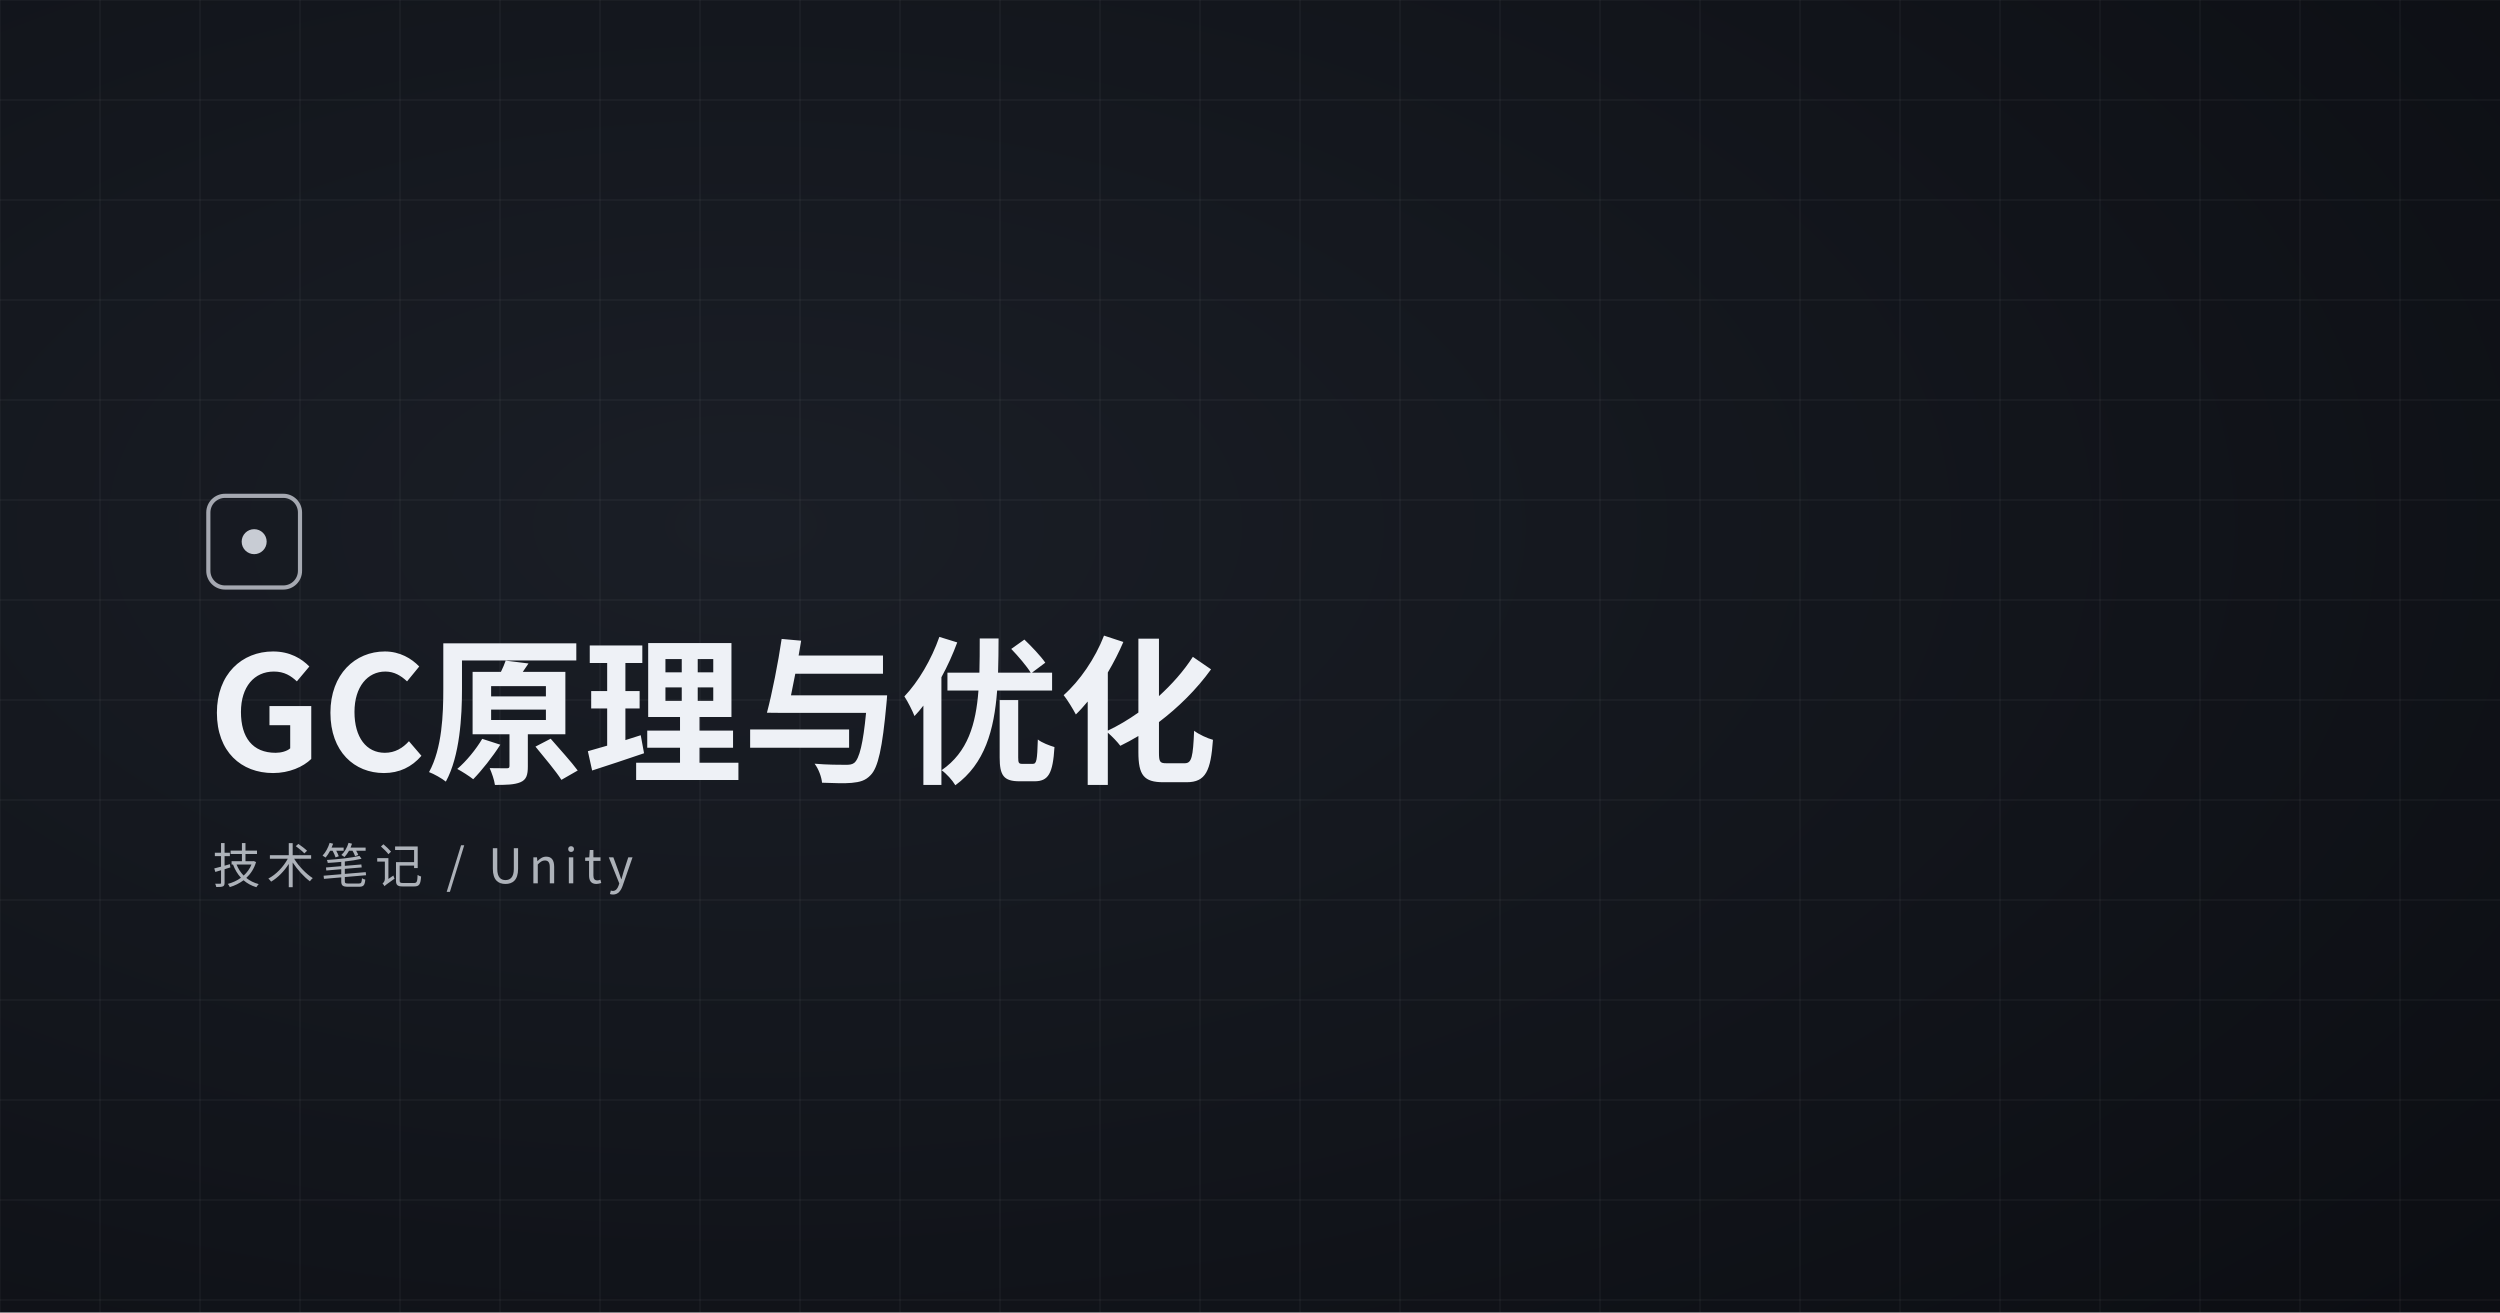
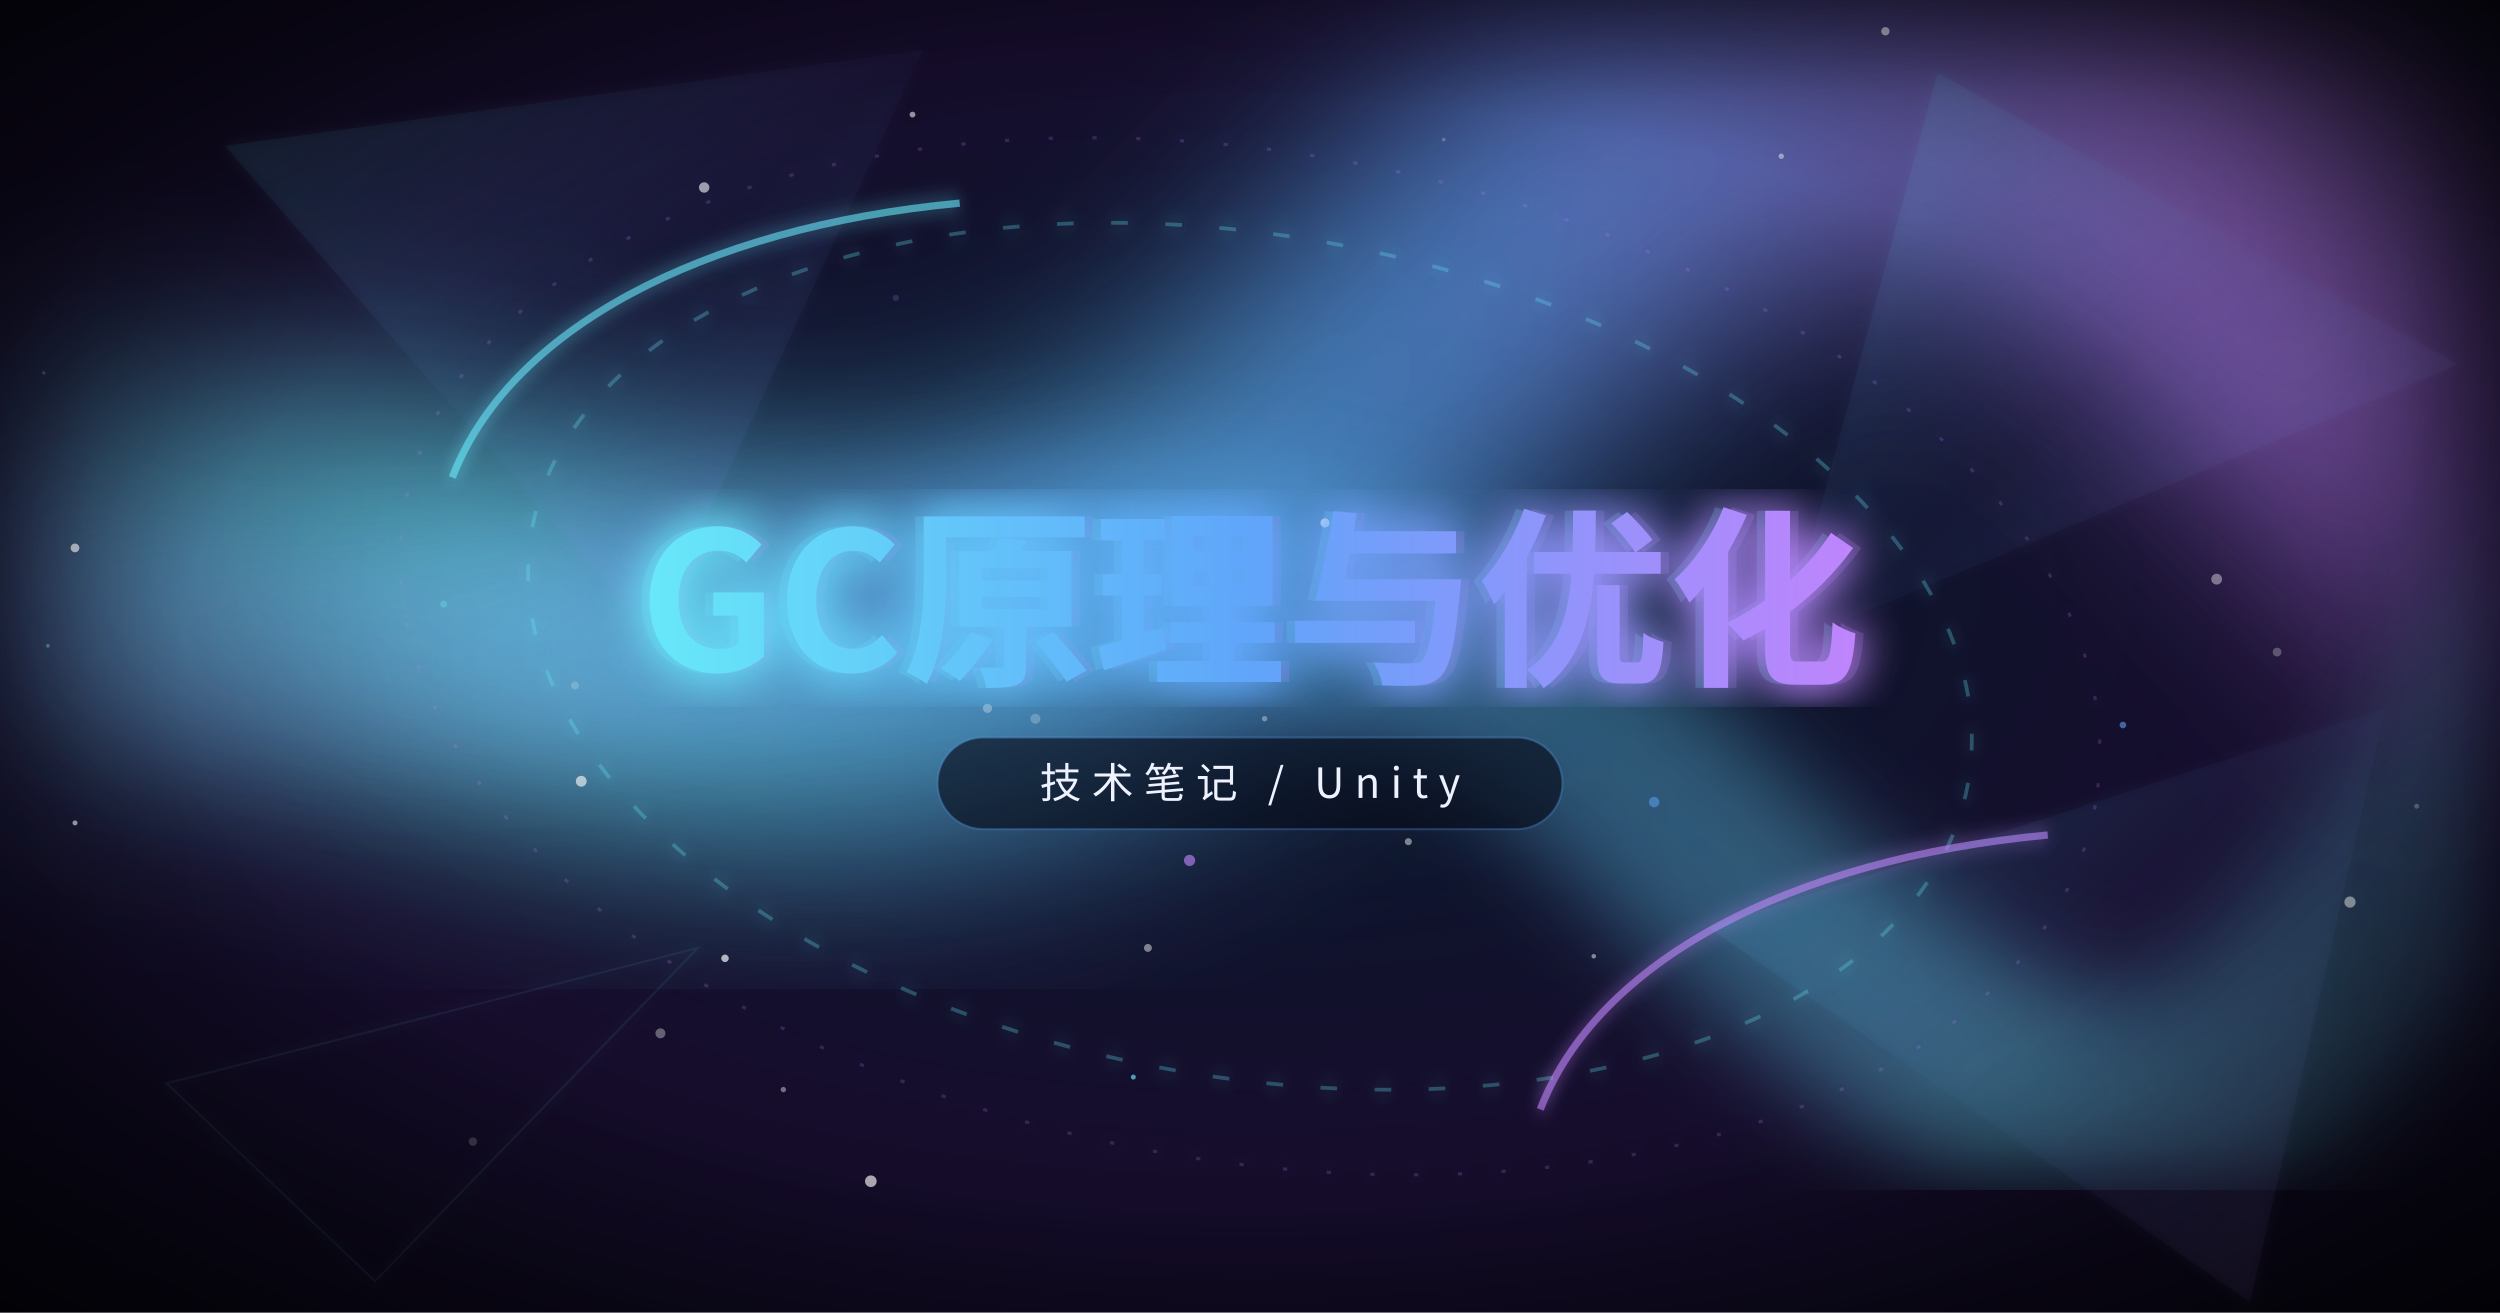
<svg xmlns="http://www.w3.org/2000/svg" width="1200" height="630" viewBox="0 0 1200 630">
  <defs>
-     <radialGradient id="bg" cx="0.3" cy="0.4" r="0.9">
-       <stop offset="0" stop-color="#1a1e26" />
-       <stop offset="1" stop-color="#0c0e13" />
+     <radialGradient id="bg" cx="50%" cy="45%" r="82%">
+       <stop stop-color="#071b2b" />
+       <stop offset=".52" stop-color="#160d2c" />
+       <stop offset="1" stop-color="#02030a" />
+     </radialGradient>
+     <linearGradient id="auroraA" x1="0" y1="0" x2="1" y2="0">
+       <stop stop-color="#67e8f9" stop-opacity="0" />
+       <stop offset=".25" stop-color="#67e8f9" stop-opacity=".82" />
+       <stop offset=".56" stop-color="#60a5fa" stop-opacity=".70" />
+       <stop offset=".82" stop-color="#c084fc" stop-opacity=".72" />
+       <stop offset="1" stop-color="#c084fc" stop-opacity="0" />
+     </linearGradient>
+     <linearGradient id="auroraB" x1="0" y1="0" x2="1" y2="0">
+       <stop stop-color="#c084fc" stop-opacity="0" />
+       <stop offset=".42" stop-color="#60a5fa" stop-opacity=".56" />
+       <stop offset=".75" stop-color="#67e8f9" stop-opacity=".58" />
+       <stop offset="1" stop-color="#67e8f9" stop-opacity="0" />
+     </linearGradient>
+     <linearGradient id="titleGradient" x1="0" y1="0" x2="1" y2="0">
+       <stop stop-color="#67e8f9" />
+       <stop offset=".5" stop-color="#60a5fa" />
+       <stop offset="1" stop-color="#c084fc" />
+     </linearGradient>
+     <linearGradient id="prismGradient" x1="0" y1="0" x2="1" y2="1">
+       <stop stop-color="#67e8f9" stop-opacity=".48" />
+       <stop offset=".5" stop-color="#60a5fa" stop-opacity=".10" />
+       <stop offset="1" stop-color="#c084fc" stop-opacity=".44" />
+     </linearGradient>
+     <linearGradient id="glassGradient" x1="0" y1="0" x2="1" y2="1">
+       <stop stop-color="#fff" stop-opacity=".13" />
+       <stop offset=".48" stop-color="#fff" stop-opacity=".035" />
+       <stop offset="1" stop-color="#60a5fa" stop-opacity=".12" />
+     </linearGradient>
+     <filter id="blur48">
+       <feGaussianBlur stdDeviation="48" />
+     </filter>
+     <filter id="blur22">
+       <feGaussianBlur stdDeviation="22" />
+     </filter>
+     <filter id="lineGlow">
+       <feGaussianBlur stdDeviation="4" result="b" />
+       <feMerge>
+         <feMergeNode in="b" />
+         <feMergeNode in="SourceGraphic" />
+       </feMerge>
+     </filter>
+     <filter id="softGlow">
+       <feGaussianBlur stdDeviation="3" result="b" />
+       <feMerge>
+         <feMergeNode in="b" />
+         <feMergeNode in="SourceGraphic" />
+       </feMerge>
+     </filter>
+     <filter id="titleGlow">
+       <feGaussianBlur stdDeviation="11" result="b1" />
+       <feGaussianBlur stdDeviation="3" result="b2" />
+       <feMerge>
+         <feMergeNode in="b1" />
+         <feMergeNode in="b2" />
+         <feMergeNode in="SourceGraphic" />
+       </feMerge>
+     </filter>
+     <radialGradient id="vignette" cx="50%" cy="50%" r="73%">
+       <stop offset=".58" stop-color="#000" stop-opacity="0" />
+       <stop offset="1" stop-color="#000" stop-opacity=".70" />
    </radialGradient>
  </defs>
  <rect width="1200" height="630" fill="url(#bg)" />
-   <line x1="0" y1="0" x2="0" y2="630" stroke="#c8ccd4" stroke-width="1" opacity="0.04" />
-   <line x1="48" y1="0" x2="48" y2="630" stroke="#c8ccd4" stroke-width="1" opacity="0.04" />
-   <line x1="96" y1="0" x2="96" y2="630" stroke="#c8ccd4" stroke-width="1" opacity="0.04" />
-   <line x1="144" y1="0" x2="144" y2="630" stroke="#c8ccd4" stroke-width="1" opacity="0.04" />
-   <line x1="192" y1="0" x2="192" y2="630" stroke="#c8ccd4" stroke-width="1" opacity="0.04" />
-   <line x1="240" y1="0" x2="240" y2="630" stroke="#c8ccd4" stroke-width="1" opacity="0.04" />
-   <line x1="288" y1="0" x2="288" y2="630" stroke="#c8ccd4" stroke-width="1" opacity="0.04" />
-   <line x1="336" y1="0" x2="336" y2="630" stroke="#c8ccd4" stroke-width="1" opacity="0.04" />
-   <line x1="384" y1="0" x2="384" y2="630" stroke="#c8ccd4" stroke-width="1" opacity="0.04" />
-   <line x1="432" y1="0" x2="432" y2="630" stroke="#c8ccd4" stroke-width="1" opacity="0.04" />
-   <line x1="480" y1="0" x2="480" y2="630" stroke="#c8ccd4" stroke-width="1" opacity="0.04" />
-   <line x1="528" y1="0" x2="528" y2="630" stroke="#c8ccd4" stroke-width="1" opacity="0.04" />
-   <line x1="576" y1="0" x2="576" y2="630" stroke="#c8ccd4" stroke-width="1" opacity="0.04" />
-   <line x1="624" y1="0" x2="624" y2="630" stroke="#c8ccd4" stroke-width="1" opacity="0.04" />
-   <line x1="672" y1="0" x2="672" y2="630" stroke="#c8ccd4" stroke-width="1" opacity="0.04" />
-   <line x1="720" y1="0" x2="720" y2="630" stroke="#c8ccd4" stroke-width="1" opacity="0.04" />
-   <line x1="768" y1="0" x2="768" y2="630" stroke="#c8ccd4" stroke-width="1" opacity="0.04" />
-   <line x1="816" y1="0" x2="816" y2="630" stroke="#c8ccd4" stroke-width="1" opacity="0.04" />
-   <line x1="864" y1="0" x2="864" y2="630" stroke="#c8ccd4" stroke-width="1" opacity="0.04" />
-   <line x1="912" y1="0" x2="912" y2="630" stroke="#c8ccd4" stroke-width="1" opacity="0.04" />
-   <line x1="960" y1="0" x2="960" y2="630" stroke="#c8ccd4" stroke-width="1" opacity="0.04" />
-   <line x1="1008" y1="0" x2="1008" y2="630" stroke="#c8ccd4" stroke-width="1" opacity="0.04" />
-   <line x1="1056" y1="0" x2="1056" y2="630" stroke="#c8ccd4" stroke-width="1" opacity="0.04" />
-   <line x1="1104" y1="0" x2="1104" y2="630" stroke="#c8ccd4" stroke-width="1" opacity="0.04" />
-   <line x1="1152" y1="0" x2="1152" y2="630" stroke="#c8ccd4" stroke-width="1" opacity="0.04" />
-   <line x1="0" y1="0" x2="1200" y2="0" stroke="#c8ccd4" stroke-width="1" opacity="0.04" />
-   <line x1="0" y1="48" x2="1200" y2="48" stroke="#c8ccd4" stroke-width="1" opacity="0.04" />
-   <line x1="0" y1="96" x2="1200" y2="96" stroke="#c8ccd4" stroke-width="1" opacity="0.04" />
-   <line x1="0" y1="144" x2="1200" y2="144" stroke="#c8ccd4" stroke-width="1" opacity="0.04" />
-   <line x1="0" y1="192" x2="1200" y2="192" stroke="#c8ccd4" stroke-width="1" opacity="0.04" />
-   <line x1="0" y1="240" x2="1200" y2="240" stroke="#c8ccd4" stroke-width="1" opacity="0.04" />
-   <line x1="0" y1="288" x2="1200" y2="288" stroke="#c8ccd4" stroke-width="1" opacity="0.04" />
-   <line x1="0" y1="336" x2="1200" y2="336" stroke="#c8ccd4" stroke-width="1" opacity="0.04" />
-   <line x1="0" y1="384" x2="1200" y2="384" stroke="#c8ccd4" stroke-width="1" opacity="0.04" />
-   <line x1="0" y1="432" x2="1200" y2="432" stroke="#c8ccd4" stroke-width="1" opacity="0.04" />
-   <line x1="0" y1="480" x2="1200" y2="480" stroke="#c8ccd4" stroke-width="1" opacity="0.04" />
-   <line x1="0" y1="528" x2="1200" y2="528" stroke="#c8ccd4" stroke-width="1" opacity="0.04" />
-   <line x1="0" y1="576" x2="1200" y2="576" stroke="#c8ccd4" stroke-width="1" opacity="0.04" />
-   <line x1="0" y1="624" x2="1200" y2="624" stroke="#c8ccd4" stroke-width="1" opacity="0.04" />
-   <rect x="100" y="238" width="44" height="44" rx="8" fill="none" stroke="#c8ccd4" stroke-width="2" opacity="0.8" />
-   <circle cx="122" cy="260" r="6" fill="#c8ccd4" />
-   <text x="100" y="370" font-family="'PingFang SC','Microsoft YaHei','Noto Sans CJK SC',sans-serif" font-size="76" font-weight="700" fill="#eef1f6">GC原理与优化</text>
-   <text x="102" y="424" font-family="'PingFang SC','Microsoft YaHei','Noto Sans CJK SC',sans-serif" font-size="23" fill="#c8ccd4" opacity="0.85" letter-spacing="3">技术笔记 / Unity</text>
+   <path d="M-160 393 C100 70 360 520 660 190 S1060 90 1360 434" fill="none" stroke="url(#auroraA)" stroke-width="172" filter="url(#blur48)" opacity=".94" />
+   <path d="M-100 202 C220 500 500 90 800 391 S1110 465 1320 140" fill="none" stroke="url(#auroraB)" stroke-width="105" filter="url(#blur22)" opacity=".64" />
+   <circle cx="23" cy="310" r="0.9" fill="#67e8f9" opacity="0.44" />
+   <circle cx="765" cy="459" r="1.1" fill="#ffffff" opacity="0.47" />
+   <circle cx="676" cy="404" r="1.7" fill="#ffffff" opacity="0.46" />
+   <circle cx="1128" cy="433" r="2.7" fill="#ffffff" opacity="0.51" />
+   <circle cx="227" cy="548" r="2.0" fill="#ffffff" opacity="0.18" />
+   <circle cx="430" cy="143" r="1.5" fill="#c084fc" opacity="0.19" />
+   <circle cx="1160" cy="387" r="1.2" fill="#ffffff" opacity="0.26" />
+   <circle cx="418" cy="567" r="2.8" fill="#ffffff" opacity="0.64" />
+   <circle cx="855" cy="75" r="1.3" fill="#ffffff" opacity="0.46" />
+   <circle cx="551" cy="455" r="1.9" fill="#ffffff" opacity="0.46" />
+   <circle cx="794" cy="385" r="2.5" fill="#60a5fa" opacity="0.50" />
+   <circle cx="438" cy="55" r="1.4" fill="#ffffff" opacity="0.56" />
+   <circle cx="1093" cy="313" r="2.1" fill="#ffffff" opacity="0.26" />
+   <circle cx="693" cy="67" r="0.9" fill="#ffffff" opacity="0.22" />
+   <circle cx="36" cy="263" r="2.1" fill="#ffffff" opacity="0.66" />
+   <circle cx="544" cy="517" r="1.2" fill="#67e8f9" opacity="0.66" />
+   <circle cx="21" cy="179" r="0.8" fill="#ffffff" opacity="0.20" />
+   <circle cx="348" cy="460" r="1.8" fill="#ffffff" opacity="0.67" />
+   <circle cx="636" cy="251" r="2.2" fill="#ffffff" opacity="0.67" />
+   <circle cx="497" cy="345" r="2.4" fill="#ffffff" opacity="0.22" />
+   <circle cx="571" cy="413" r="2.7" fill="#c084fc" opacity="0.62" />
+   <circle cx="338" cy="90" r="2.5" fill="#ffffff" opacity="0.59" />
+   <circle cx="905" cy="15" r="2.0" fill="#ffffff" opacity="0.59" />
+   <circle cx="317" cy="496" r="2.4" fill="#ffffff" opacity="0.34" />
+   <circle cx="792" cy="317" r="1.2" fill="#ffffff" opacity="0.51" />
+   <circle cx="1019" cy="348" r="1.6" fill="#60a5fa" opacity="0.56" />
+   <circle cx="1064" cy="278" r="2.6" fill="#ffffff" opacity="0.40" />
+   <circle cx="376" cy="523" r="1.3" fill="#ffffff" opacity="0.40" />
+   <circle cx="279" cy="375" r="2.6" fill="#ffffff" opacity="0.60" />
+   <circle cx="36" cy="395" r="1.2" fill="#ffffff" opacity="0.63" />
+   <circle cx="213" cy="290" r="1.7" fill="#67e8f9" opacity="0.31" />
+   <circle cx="607" cy="345" r="1.3" fill="#ffffff" opacity="0.35" />
+   <circle cx="276" cy="329" r="1.9" fill="#ffffff" opacity="0.19" />
+   <circle cx="474" cy="340" r="2.2" fill="#ffffff" opacity="0.30" />
+   <g transform="translate(600 315) rotate(10)" fill="none" filter="url(#lineGlow)">
+     <ellipse rx="350" ry="202" stroke="#67e8f9" stroke-opacity=".28" stroke-width="1.8" stroke-dasharray="8 18" />
+     <ellipse rx="412" ry="242" stroke="#c084fc" stroke-opacity=".20" stroke-width="1.5" stroke-dasharray="2 19" />
+     <path d="M-392 -18 A395 218 0 0 1 -175 -190" stroke="#67e8f9" stroke-width="3.5" opacity=".58" />
+     <path d="M175 190 A395 218 0 0 1 392 18" stroke="#c084fc" stroke-width="3.5" opacity=".58" />
+   </g>
+   <g opacity=".24" filter="url(#softGlow)">
+     <polygon points="108,70 443,24 313,305" fill="url(#prismGradient)" />
+     <polygon points="930,35 1180,175 856,310" fill="url(#prismGradient)" />
+     <polygon points="820,445 1145,340 1080,625" fill="url(#prismGradient)" />
+     <path d="M80 520 L335 455 L180 615 Z" fill="none" stroke="#67e8f9" stroke-opacity=".32" />
+   </g>
+   <text x="596" y="322" font-family="'PingFang SC','Microsoft YaHei','Noto Sans CJK SC',sans-serif" font-size="92" font-weight="900" fill="#67e8f9" opacity=".22" text-anchor="middle">GC原理与优化</text>
+   <text x="604" y="322" font-family="'PingFang SC','Microsoft YaHei','Noto Sans CJK SC',sans-serif" font-size="92" font-weight="900" fill="#c084fc" opacity=".20" text-anchor="middle">GC原理与优化</text>
+   <text x="600" y="322" font-family="'PingFang SC','Microsoft YaHei','Noto Sans CJK SC',sans-serif" font-size="92" font-weight="900" fill="url(#titleGradient)" text-anchor="middle" filter="url(#titleGlow)">GC原理与优化</text>
+   <rect x="450" y="354" width="300" height="44" rx="22" fill="#070a18" opacity=".64" stroke="#60a5fa" stroke-opacity=".42" />
+   <text x="600" y="383" font-family="'PingFang SC','Microsoft YaHei','Noto Sans CJK SC',sans-serif" font-size="20" fill="#eef2ff" text-anchor="middle" letter-spacing="5">技术笔记 / Unity</text>
+   <rect width="1200" height="630" fill="url(#vignette)" pointer-events="none" />
</svg>
